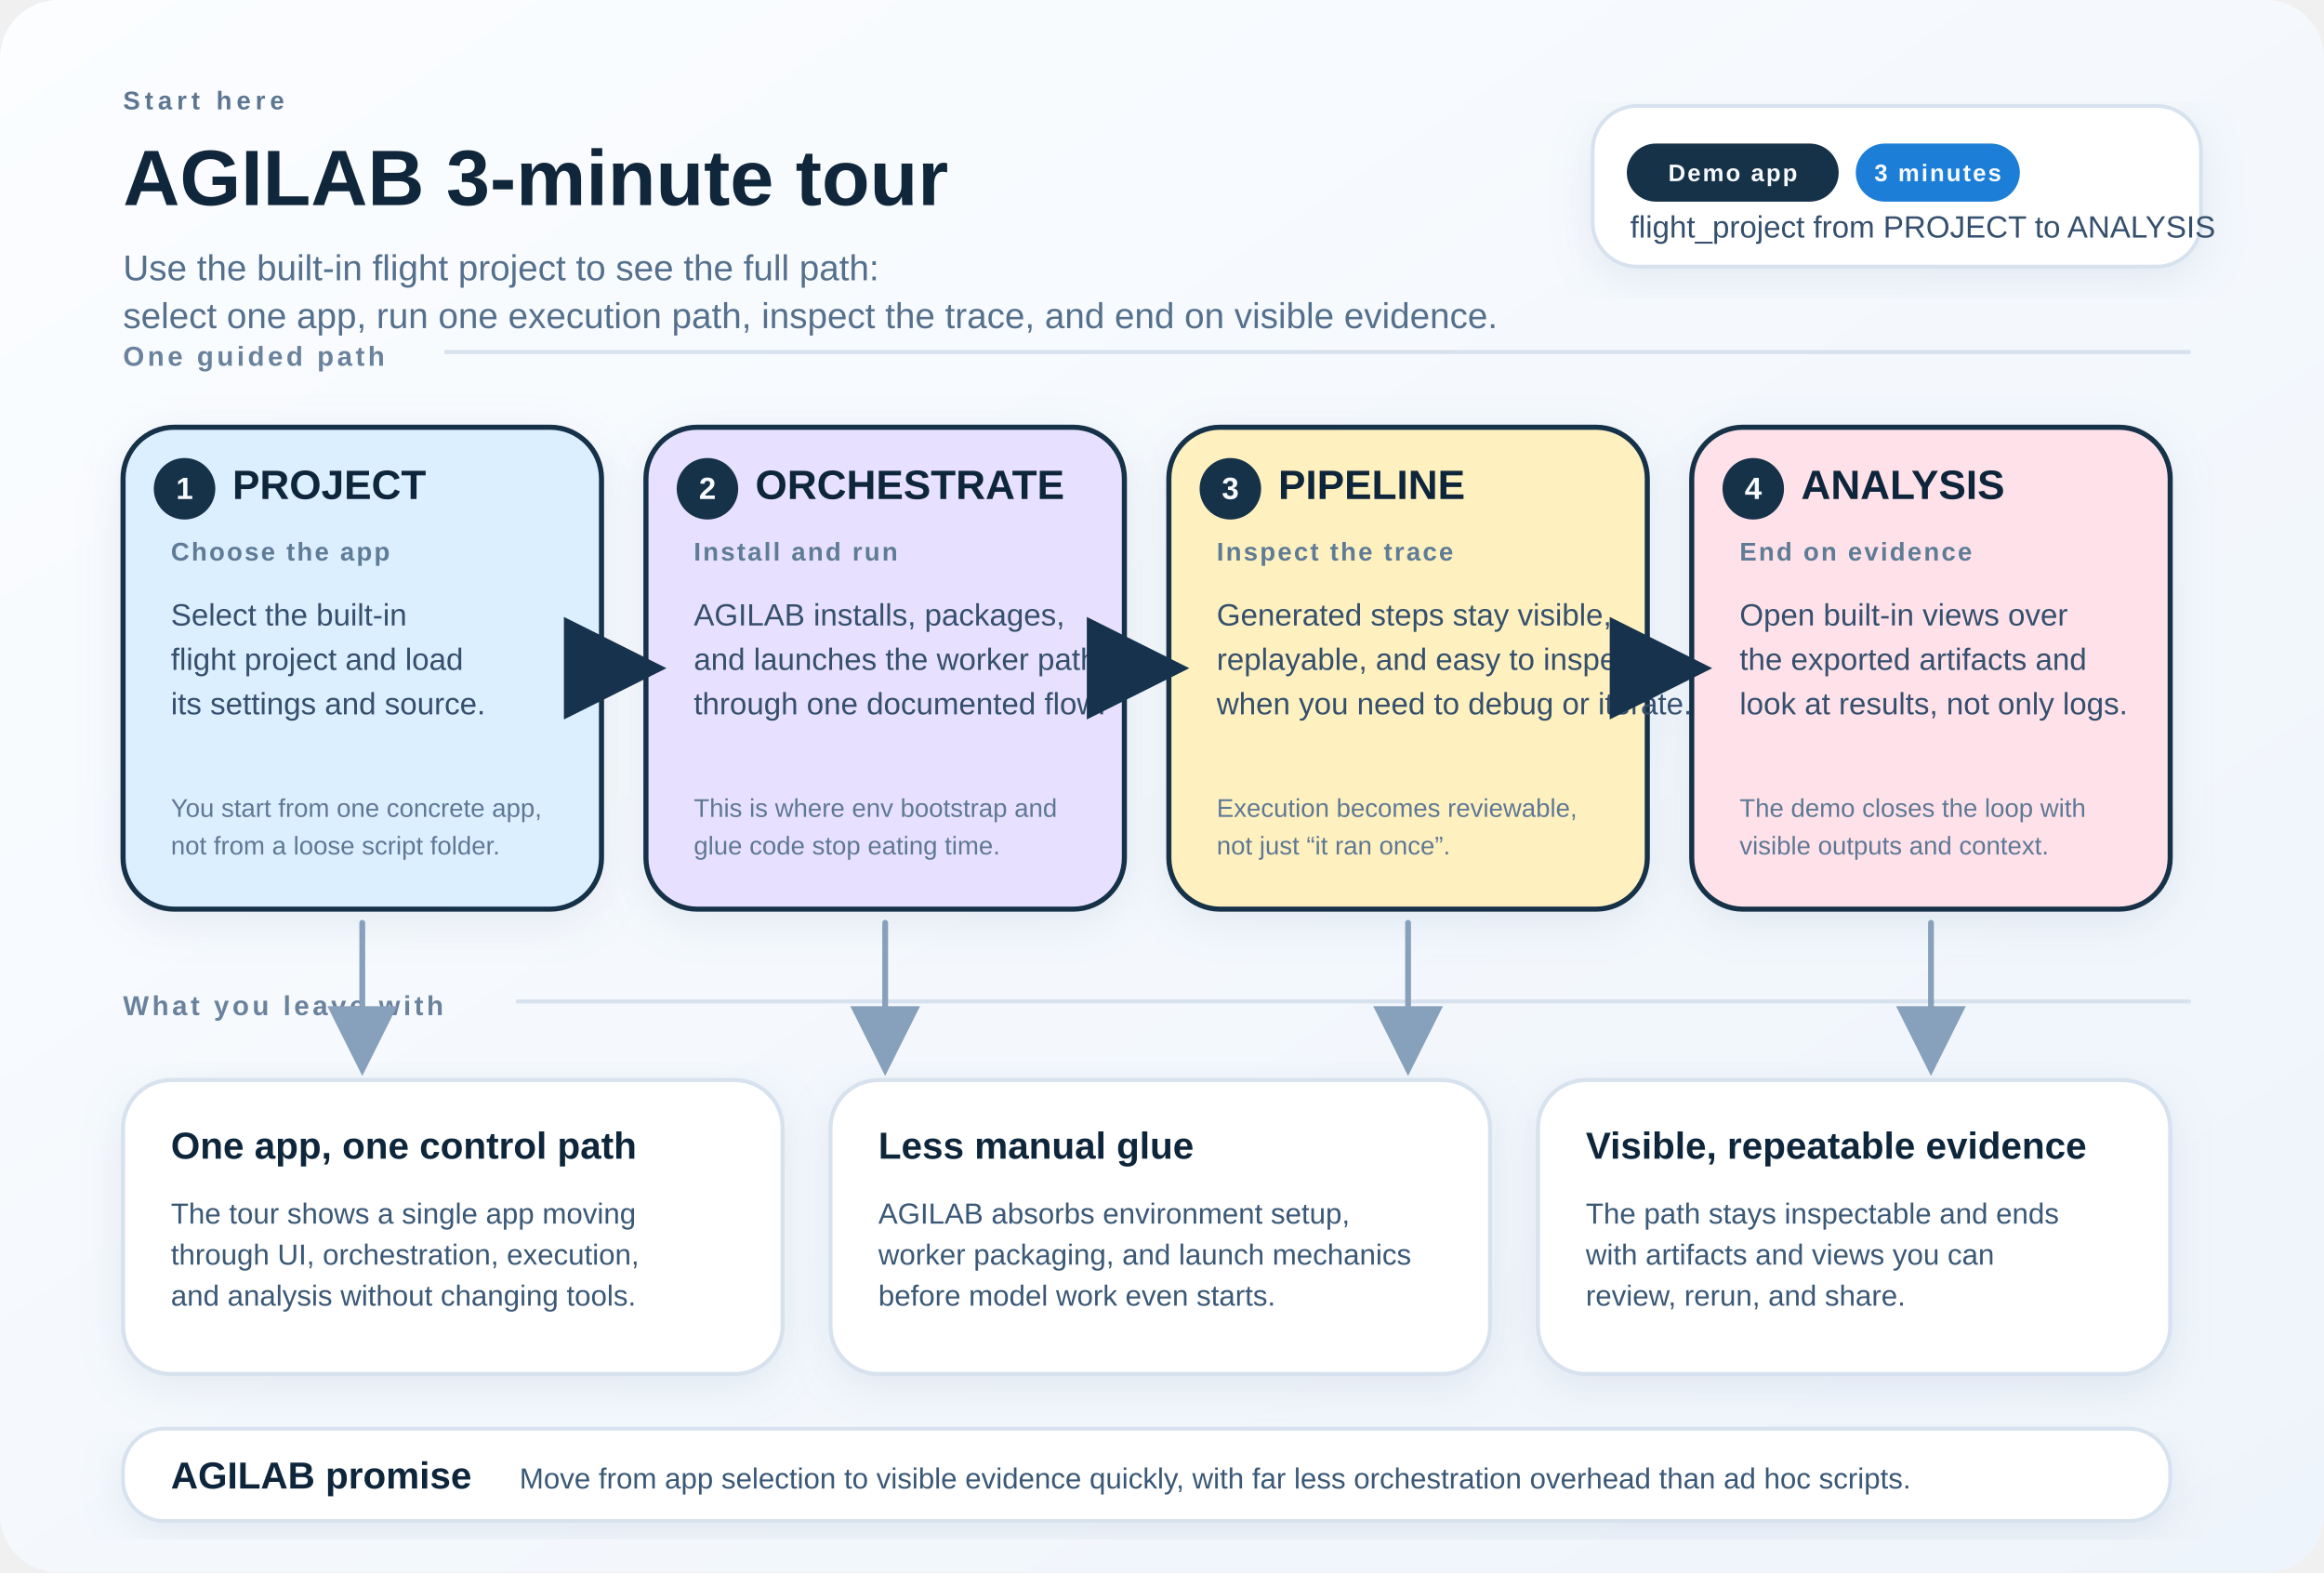
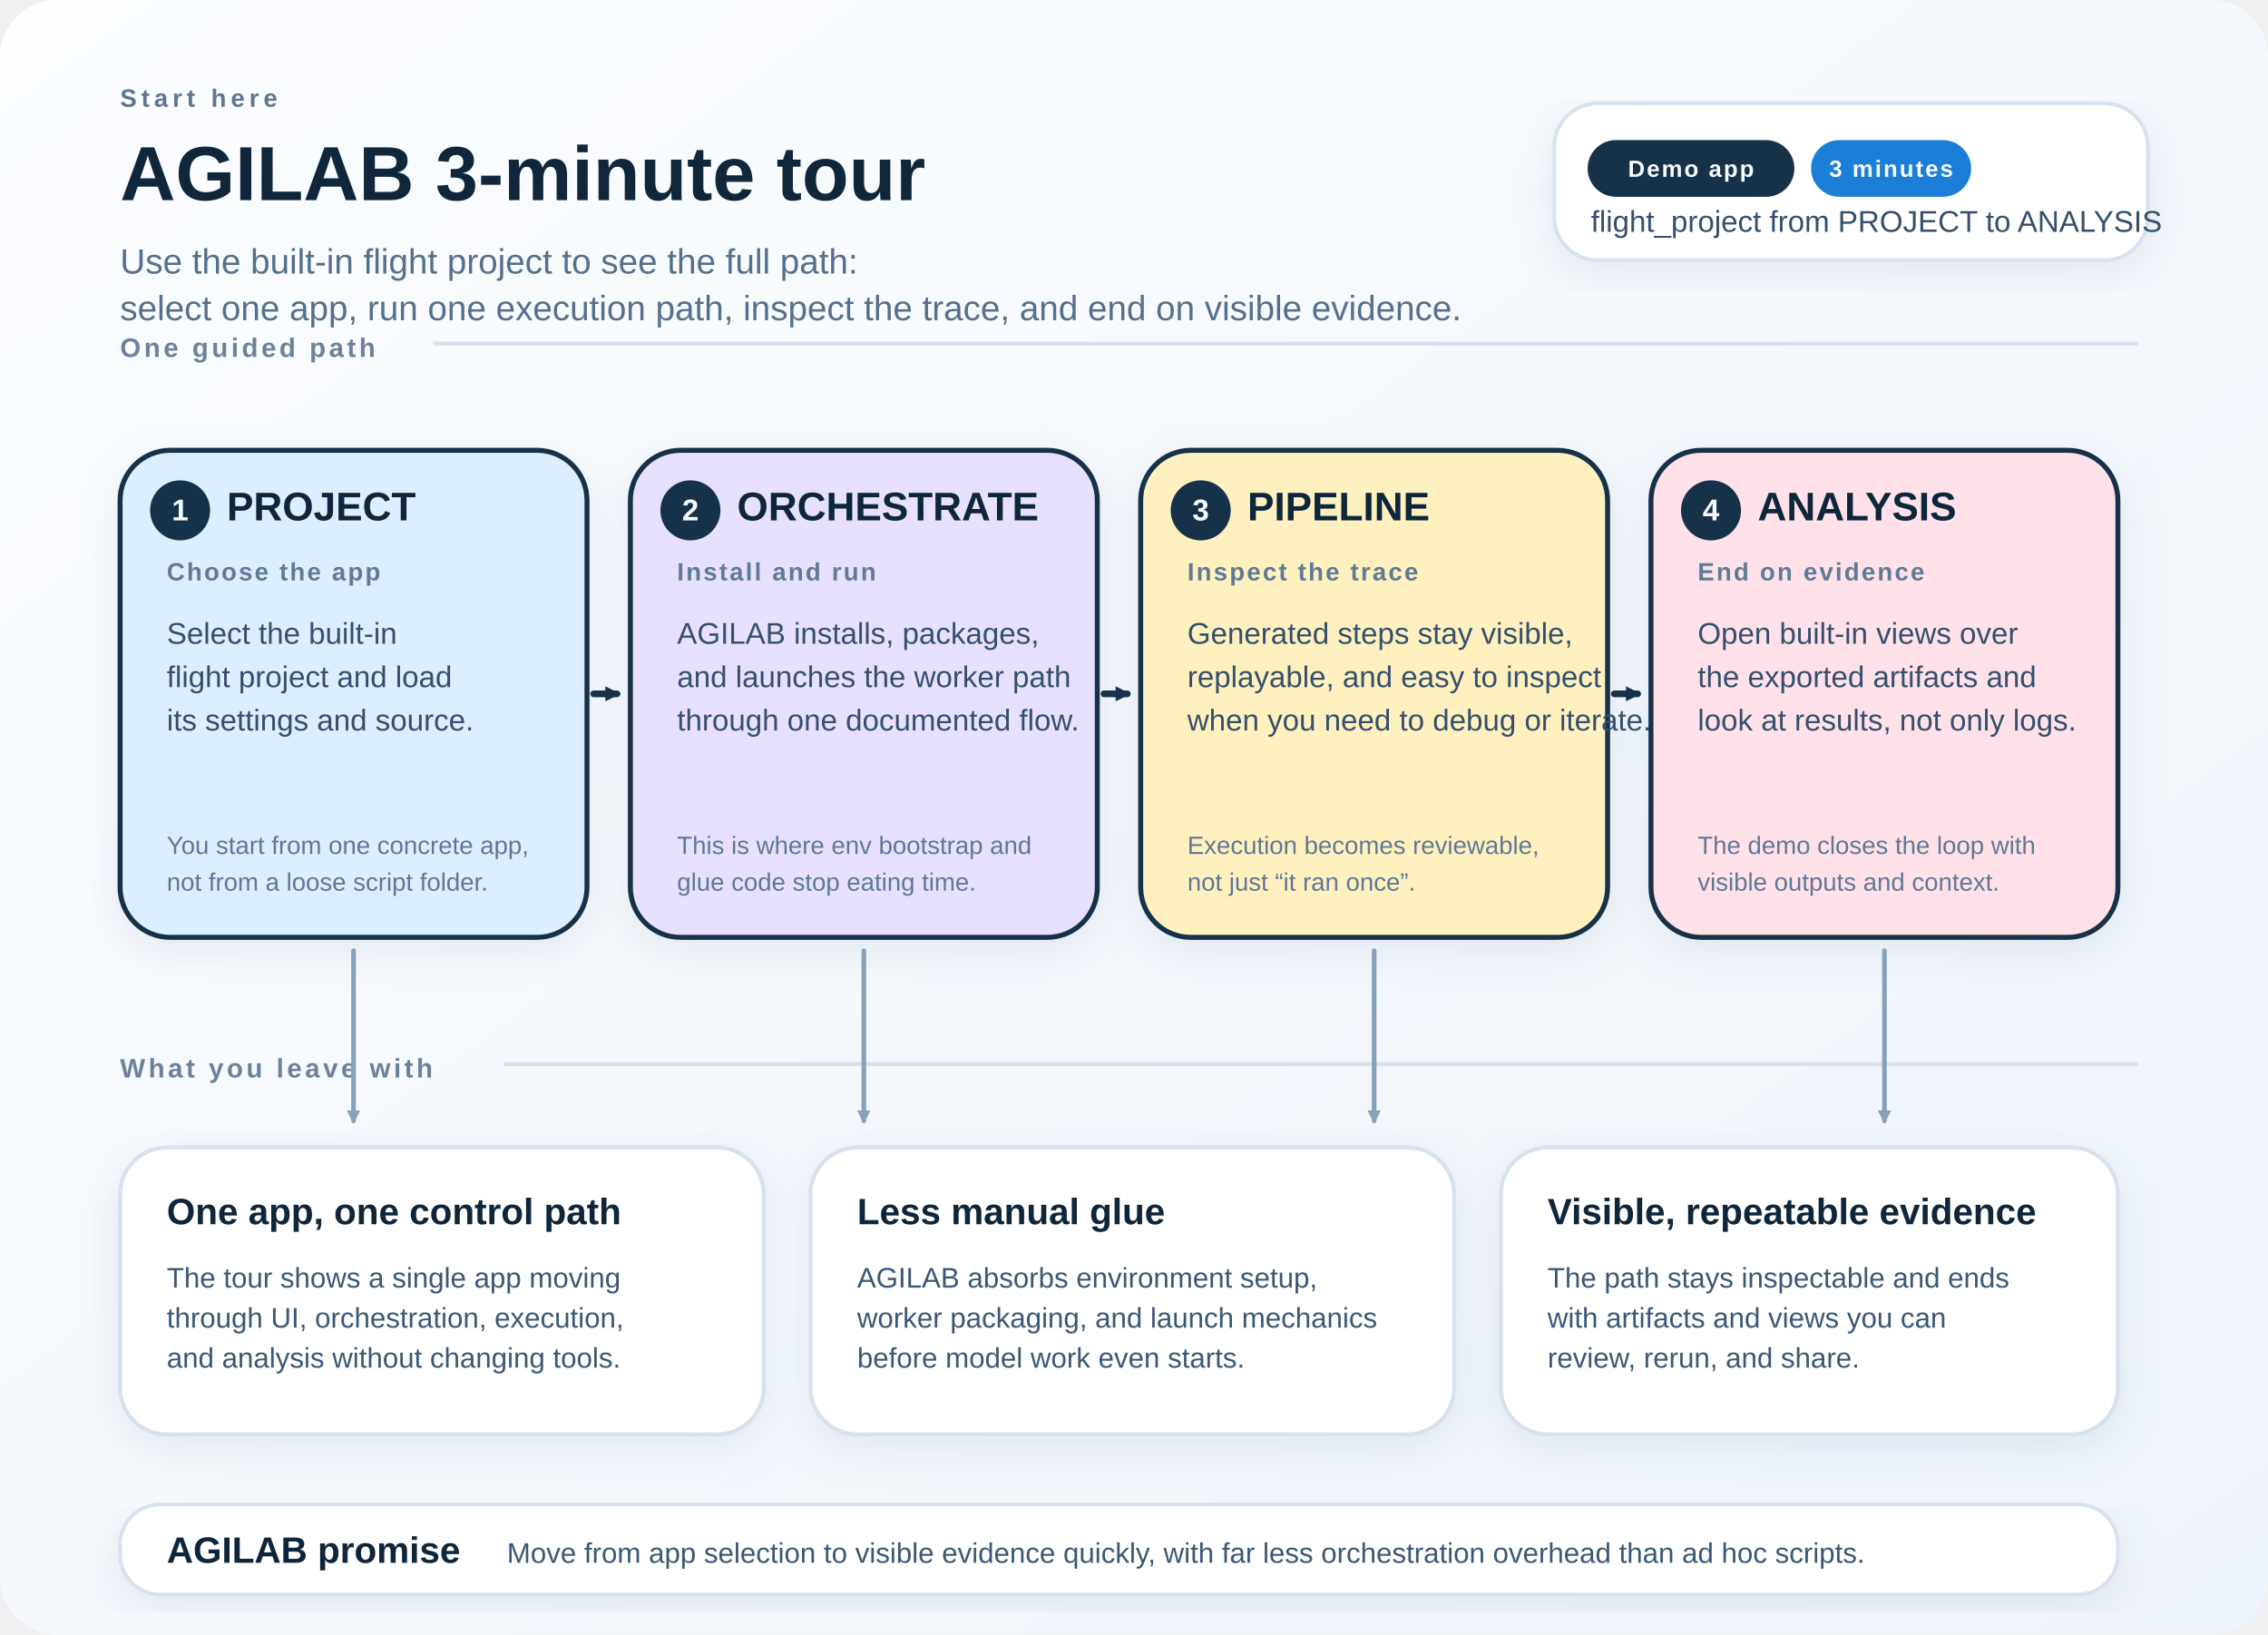
- <svg xmlns="http://www.w3.org/2000/svg" width="1360" height="920" viewBox="0 0 1360 920" role="img" aria-labelledby="title desc">
+ <svg xmlns="http://www.w3.org/2000/svg" width="1360" height="980" viewBox="0 0 1360 980" role="img" aria-labelledby="title desc">
  <defs>
    <style>
      text {
        font-family: Arial, Helvetica, sans-serif;
        fill: #10263a;
      }
      .title {
        font-size: 46px;
        font-weight: 700;
      }
      .subtitle {
        font-size: 21px;
        fill: #55708c;
      }
      .eyebrow {
        font-size: 15px;
        font-weight: 700;
        letter-spacing: 0.18em;
        text-transform: uppercase;
        fill: #5d7691;
      }
      .chip-text {
        font-size: 14px;
        font-weight: 700;
        letter-spacing: 0.08em;
        text-transform: uppercase;
        fill: #f8fbff;
      }
      .section-label {
        font-size: 16px;
        font-weight: 700;
        letter-spacing: 0.12em;
        text-transform: uppercase;
        fill: #6a829c;
      }
      .card-title {
        font-size: 24px;
        font-weight: 700;
      }
      .card-kicker {
        font-size: 15px;
        font-weight: 700;
        fill: #5f7b96;
        letter-spacing: 0.08em;
        text-transform: uppercase;
      }
      .body {
        font-size: 18px;
        fill: #35506d;
      }
      .mini {
        font-size: 15px;
        fill: #5f7895;
      }
      .benefit-title {
        font-size: 22px;
        font-weight: 700;
      }
      .benefit-body {
        font-size: 17px;
        fill: #3a5876;
      }
      .step {
        fill: #18324a;
      }
      .step-text {
        font-size: 18px;
        font-weight: 700;
        fill: #f8fbff;
      }
      .pill-dark {
        fill: #18324a;
      }
      .pill-accent {
        fill: #1c7ed6;
      }
      .line {
        stroke: #d7e2ee;
        stroke-width: 2.4;
      }
      .arrow {
        stroke: #17324d;
-         stroke-width: 5;
+         stroke-width: 4;
        stroke-linecap: round;
        marker-end: url(#arrowHead);
      }
      .soft-arrow {
        stroke: #87a0bb;
-         stroke-width: 3.4;
+         stroke-width: 2.8;
        stroke-linecap: round;
        marker-end: url(#softArrowHead);
      }
      .card-stroke {
        stroke: #16314a;
        stroke-width: 3;
      }
    </style>
    <linearGradient id="bg" x1="0%" y1="0%" x2="100%" y2="100%">
      <stop offset="0%" stop-color="#fbfdff" />
      <stop offset="100%" stop-color="#eef4fb" />
    </linearGradient>
    <filter id="shadow" x="-10%" y="-10%" width="130%" height="130%">
      <feDropShadow dx="0" dy="7" stdDeviation="12" flood-color="#8da4be" flood-opacity="0.18" />
    </filter>
-     <marker id="arrowHead" markerWidth="12" markerHeight="12" refX="8" refY="6" orient="auto" markerUnits="strokeWidth">
-       <path d="M 0 0 L 12 6 L 0 12 z" fill="#17324d" />
+     <marker id="arrowHead" markerWidth="9" markerHeight="9" refX="7" refY="4.5" orient="auto" markerUnits="userSpaceOnUse">
+       <path d="M 0 0 L 9 4.5 L 0 9 z" fill="#17324d" />
    </marker>
-     <marker id="softArrowHead" markerWidth="12" markerHeight="12" refX="8" refY="6" orient="auto" markerUnits="strokeWidth">
-       <path d="M 0 0 L 12 6 L 0 12 z" fill="#87a0bb" />
+     <marker id="softArrowHead" markerWidth="8" markerHeight="8" refX="6.2" refY="4" orient="auto" markerUnits="userSpaceOnUse">
+       <path d="M 0 0 L 8 4 L 0 8 z" fill="#87a0bb" />
    </marker>
  </defs>
-   <rect x="0" y="0" width="1360" height="920" rx="34" ry="34" fill="url(#bg)" />
+   <rect x="0" y="0" width="1360" height="980" rx="34" ry="34" fill="url(#bg)" />
  <g transform="translate(72,64)">
    <text class="eyebrow" x="0" y="0">Start here</text>
    <text class="title" x="0" y="56">AGILAB 3-minute tour</text>
    <text class="subtitle" x="0" y="100">
      <tspan x="0" dy="0">Use the built-in flight project to see the full path:</tspan>
      <tspan x="0" dy="28">select one app, run one execution path, inspect the trace, and end on visible evidence.</tspan>
    </text>
  </g>
  <g transform="translate(932,62)" filter="url(#shadow)">
    <rect x="0" y="0" width="356" height="94" rx="26" ry="26" fill="#ffffff" stroke="#d7e2ee" stroke-width="2.2" />
    <rect x="20" y="22" width="124" height="34" rx="17" ry="17" class="pill-dark" />
    <text class="chip-text" x="82" y="44" text-anchor="middle">Demo app</text>
    <rect x="154" y="22" width="96" height="34" rx="17" ry="17" class="pill-accent" />
    <text class="chip-text" x="202" y="44" text-anchor="middle">3 minutes</text>
    <text class="body" x="22" y="77">flight_project from PROJECT to ANALYSIS</text>
  </g>
  <g transform="translate(72,214)">
    <text class="section-label" x="0" y="0">One guided path</text>
    <line class="line" x1="188" y1="-8" x2="1210" y2="-8" />
  </g>
-   <g transform="translate(72,250)" filter="url(#shadow)">
-     <rect x="0" y="0" width="280" height="282" rx="30" ry="30" fill="#dcefff" class="card-stroke" />
+   <g transform="translate(72,270)" filter="url(#shadow)">
+     <rect x="0" y="0" width="280" height="292" rx="30" ry="30" fill="#dcefff" class="card-stroke" />
    <circle class="step" cx="36" cy="36" r="18" />
    <text class="step-text" x="36" y="42" text-anchor="middle">1</text>
    <text class="card-title" x="64" y="42">PROJECT</text>
    <text class="card-kicker" x="28" y="78">Choose the app</text>
    <text class="body" x="28" y="116">
      <tspan x="28" dy="0">Select the built-in</tspan>
      <tspan x="28" dy="26">flight project and load</tspan>
      <tspan x="28" dy="26">its settings and source.</tspan>
    </text>
-     <text class="mini" x="28" y="228">
+     <text class="mini" x="28" y="242">
      <tspan x="28" dy="0">You start from one concrete app,</tspan>
      <tspan x="28" dy="22">not from a loose script folder.</tspan>
    </text>
  </g>
-   <g transform="translate(378,250)" filter="url(#shadow)">
-     <rect x="0" y="0" width="280" height="282" rx="30" ry="30" fill="#e7e1ff" class="card-stroke" />
+   <g transform="translate(378,270)" filter="url(#shadow)">
+     <rect x="0" y="0" width="280" height="292" rx="30" ry="30" fill="#e7e1ff" class="card-stroke" />
    <circle class="step" cx="36" cy="36" r="18" />
    <text class="step-text" x="36" y="42" text-anchor="middle">2</text>
    <text class="card-title" x="64" y="42">ORCHESTRATE</text>
    <text class="card-kicker" x="28" y="78">Install and run</text>
    <text class="body" x="28" y="116">
      <tspan x="28" dy="0">AGILAB installs, packages,</tspan>
      <tspan x="28" dy="26">and launches the worker path</tspan>
      <tspan x="28" dy="26">through one documented flow.</tspan>
    </text>
-     <text class="mini" x="28" y="228">
+     <text class="mini" x="28" y="242">
      <tspan x="28" dy="0">This is where env bootstrap and</tspan>
      <tspan x="28" dy="22">glue code stop eating time.</tspan>
    </text>
  </g>
-   <g transform="translate(684,250)" filter="url(#shadow)">
-     <rect x="0" y="0" width="280" height="282" rx="30" ry="30" fill="#fff1bf" class="card-stroke" />
+   <g transform="translate(684,270)" filter="url(#shadow)">
+     <rect x="0" y="0" width="280" height="292" rx="30" ry="30" fill="#fff1bf" class="card-stroke" />
    <circle class="step" cx="36" cy="36" r="18" />
    <text class="step-text" x="36" y="42" text-anchor="middle">3</text>
    <text class="card-title" x="64" y="42">PIPELINE</text>
    <text class="card-kicker" x="28" y="78">Inspect the trace</text>
    <text class="body" x="28" y="116">
      <tspan x="28" dy="0">Generated steps stay visible,</tspan>
      <tspan x="28" dy="26">replayable, and easy to inspect</tspan>
      <tspan x="28" dy="26">when you need to debug or iterate.</tspan>
    </text>
-     <text class="mini" x="28" y="228">
+     <text class="mini" x="28" y="242">
      <tspan x="28" dy="0">Execution becomes reviewable,</tspan>
      <tspan x="28" dy="22">not just “it ran once”.</tspan>
    </text>
  </g>
-   <g transform="translate(990,250)" filter="url(#shadow)">
-     <rect x="0" y="0" width="280" height="282" rx="30" ry="30" fill="#ffe2e9" class="card-stroke" />
+   <g transform="translate(990,270)" filter="url(#shadow)">
+     <rect x="0" y="0" width="280" height="292" rx="30" ry="30" fill="#ffe2e9" class="card-stroke" />
    <circle class="step" cx="36" cy="36" r="18" />
    <text class="step-text" x="36" y="42" text-anchor="middle">4</text>
    <text class="card-title" x="64" y="42">ANALYSIS</text>
    <text class="card-kicker" x="28" y="78">End on evidence</text>
    <text class="body" x="28" y="116">
      <tspan x="28" dy="0">Open built-in views over</tspan>
      <tspan x="28" dy="26">the exported artifacts and</tspan>
      <tspan x="28" dy="26">look at results, not only logs.</tspan>
    </text>
-     <text class="mini" x="28" y="228">
+     <text class="mini" x="28" y="242">
      <tspan x="28" dy="0">The demo closes the loop with</tspan>
      <tspan x="28" dy="22">visible outputs and context.</tspan>
    </text>
  </g>
-   <line class="arrow" x1="356" y1="391" x2="370" y2="391" />
-   <line class="arrow" x1="662" y1="391" x2="676" y2="391" />
-   <line class="arrow" x1="968" y1="391" x2="982" y2="391" />
-   <g transform="translate(72,594)">
+   <line class="arrow" x1="356" y1="416" x2="370" y2="416" />
+   <line class="arrow" x1="662" y1="416" x2="676" y2="416" />
+   <line class="arrow" x1="968" y1="416" x2="982" y2="416" />
+   <g transform="translate(72,646)">
    <text class="section-label" x="0" y="0">What you leave with</text>
    <line class="line" x1="230" y1="-8" x2="1210" y2="-8" />
  </g>
-   <g transform="translate(72,632)" filter="url(#shadow)">
+   <g transform="translate(72,688)" filter="url(#shadow)">
    <rect x="0" y="0" width="386" height="172" rx="28" ry="28" fill="#ffffff" stroke="#d7e2ee" stroke-width="2.4" />
    <text class="benefit-title" x="28" y="46">One app, one control path</text>
    <text class="benefit-body" x="28" y="84">
      <tspan x="28" dy="0">The tour shows a single app moving</tspan>
      <tspan x="28" dy="24">through UI, orchestration, execution,</tspan>
      <tspan x="28" dy="24">and analysis without changing tools.</tspan>
    </text>
  </g>
-   <g transform="translate(486,632)" filter="url(#shadow)">
+   <g transform="translate(486,688)" filter="url(#shadow)">
    <rect x="0" y="0" width="386" height="172" rx="28" ry="28" fill="#ffffff" stroke="#d7e2ee" stroke-width="2.4" />
    <text class="benefit-title" x="28" y="46">Less manual glue</text>
    <text class="benefit-body" x="28" y="84">
      <tspan x="28" dy="0">AGILAB absorbs environment setup,</tspan>
      <tspan x="28" dy="24">worker packaging, and launch mechanics</tspan>
      <tspan x="28" dy="24">before model work even starts.</tspan>
    </text>
  </g>
-   <g transform="translate(900,632)" filter="url(#shadow)">
+   <g transform="translate(900,688)" filter="url(#shadow)">
    <rect x="0" y="0" width="370" height="172" rx="28" ry="28" fill="#ffffff" stroke="#d7e2ee" stroke-width="2.4" />
    <text class="benefit-title" x="28" y="46">Visible, repeatable evidence</text>
    <text class="benefit-body" x="28" y="84">
      <tspan x="28" dy="0">The path stays inspectable and ends</tspan>
      <tspan x="28" dy="24">with artifacts and views you can</tspan>
      <tspan x="28" dy="24">review, rerun, and share.</tspan>
    </text>
  </g>
-   <line class="soft-arrow" x1="212" y1="540" x2="212" y2="616" />
-   <line class="soft-arrow" x1="518" y1="540" x2="518" y2="616" />
-   <line class="soft-arrow" x1="824" y1="540" x2="824" y2="616" />
-   <line class="soft-arrow" x1="1130" y1="540" x2="1130" y2="616" />
-   <g transform="translate(72,836)" filter="url(#shadow)">
+   <line class="soft-arrow" x1="212" y1="570" x2="212" y2="672" />
+   <line class="soft-arrow" x1="518" y1="570" x2="518" y2="672" />
+   <line class="soft-arrow" x1="824" y1="570" x2="824" y2="672" />
+   <line class="soft-arrow" x1="1130" y1="570" x2="1130" y2="672" />
+   <g transform="translate(72,902)" filter="url(#shadow)">
    <rect x="0" y="0" width="1198" height="54" rx="24" ry="24" fill="#ffffff" stroke="#d7e2ee" stroke-width="2.2" />
    <text class="benefit-title" x="28" y="35">AGILAB promise</text>
    <text class="benefit-body" x="232" y="35">Move from app selection to visible evidence quickly, with far less orchestration overhead than ad hoc scripts.</text>
  </g>
</svg>
